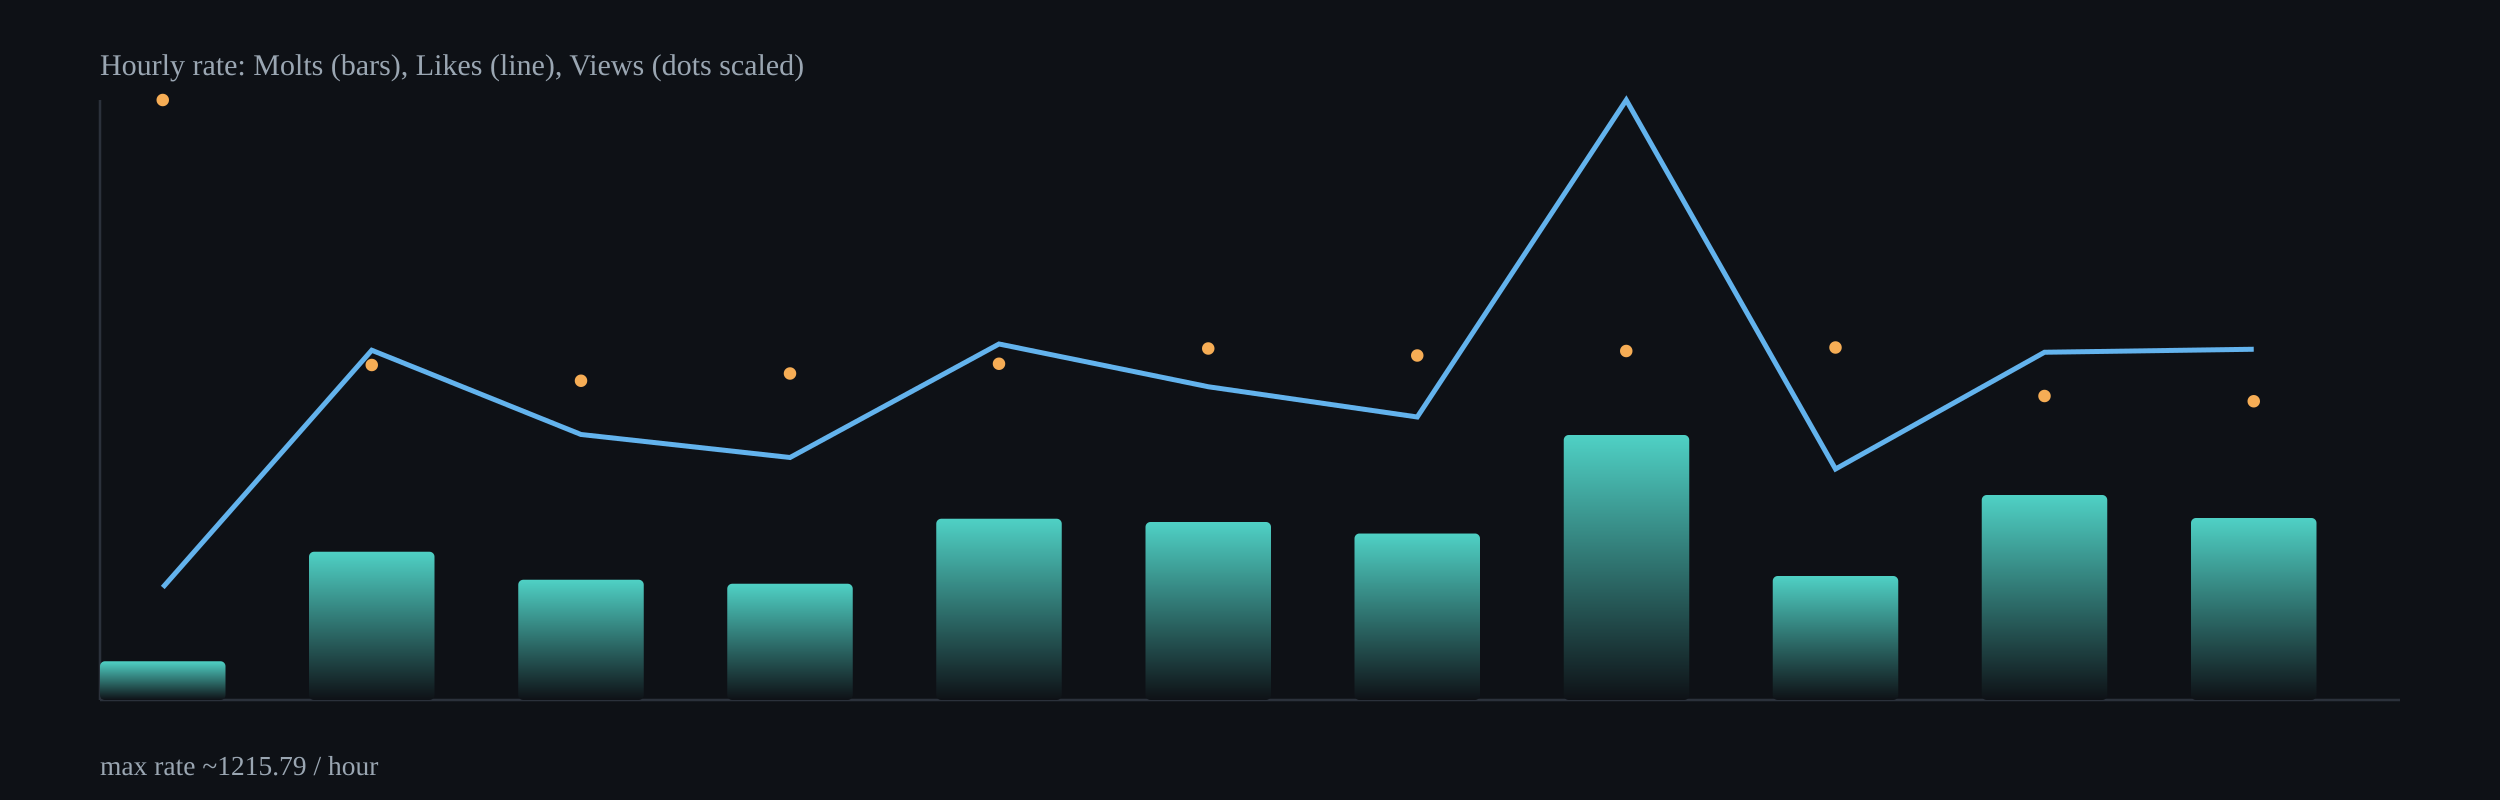
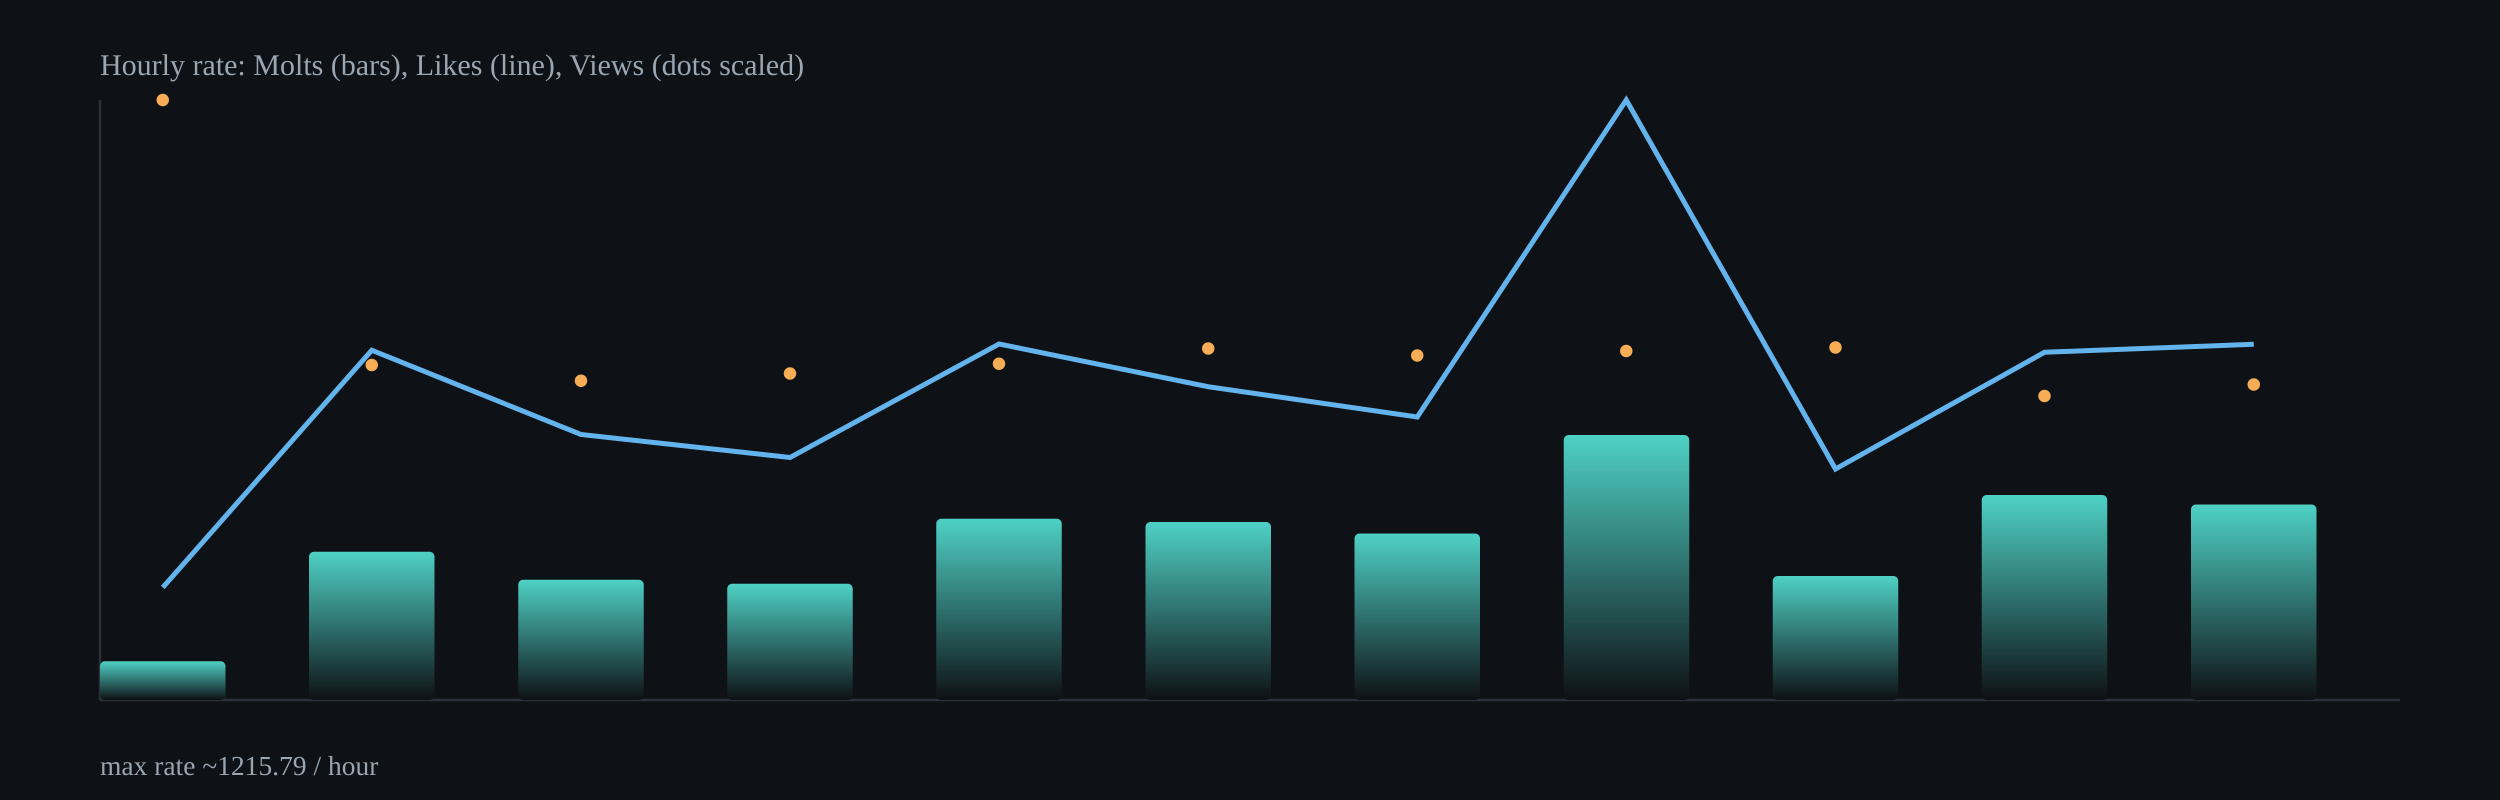
<svg xmlns="http://www.w3.org/2000/svg" width="1000" height="320" viewBox="0 0 1000 320">
  <defs>
    <linearGradient id="barGrad" x1="0" x2="0" y1="0" y2="1">
      <stop offset="0%" stop-color="#4fd1c5" />
      <stop offset="100%" stop-color="#0e1116" />
    </linearGradient>
  </defs>
  <rect x="0" y="0" width="1000" height="320" fill="#0e1116" />
  <g stroke="#2b313b" stroke-width="1">
    <line x1="40" y1="280" x2="960" y2="280" />
    <line x1="40" y1="40" x2="40" y2="280" />
  </g>
  <rect x="40.0" y="264.5" width="50.2" height="15.5" rx="2" fill="url(#barGrad)" />
  <rect x="123.6" y="220.7" width="50.2" height="59.3" rx="2" fill="url(#barGrad)" />
  <rect x="207.3" y="231.9" width="50.2" height="48.1" rx="2" fill="url(#barGrad)" />
  <rect x="290.9" y="233.5" width="50.2" height="46.5" rx="2" fill="url(#barGrad)" />
  <rect x="374.5" y="207.5" width="50.2" height="72.5" rx="2" fill="url(#barGrad)" />
  <rect x="458.2" y="208.8" width="50.2" height="71.2" rx="2" fill="url(#barGrad)" />
  <rect x="541.8" y="213.4" width="50.2" height="66.6" rx="2" fill="url(#barGrad)" />
  <rect x="625.5" y="174.0" width="50.2" height="106.0" rx="2" fill="url(#barGrad)" />
  <rect x="709.1" y="230.4" width="50.2" height="49.6" rx="2" fill="url(#barGrad)" />
  <rect x="792.7" y="198.0" width="50.2" height="82.0" rx="2" fill="url(#barGrad)" />
-   <rect x="876.4" y="207.2" width="50.2" height="72.8" rx="2" fill="url(#barGrad)" />
-   <polyline fill="none" stroke="#63b3ed" stroke-width="2" points="65.1,235.0 148.7,140.1 232.4,173.8 316.0,183.0 399.6,137.6 483.3,154.7 566.9,166.8 650.5,40.0 734.2,187.6 817.8,140.9 901.5,139.7" />
+   <rect x="876.4" y="201.8" width="50.2" height="78.2" rx="2" fill="url(#barGrad)" />
+   <polyline fill="none" stroke="#63b3ed" stroke-width="2" points="65.1,235.0 148.7,140.1 232.4,173.8 316.0,183.0 399.6,137.6 483.3,154.7 566.9,166.8 650.5,40.0 734.2,187.6 817.8,140.9 901.5,137.7" />
  <circle cx="65.1" cy="40.0" r="2.5" fill="#f6ad55" />
  <circle cx="148.7" cy="146.0" r="2.5" fill="#f6ad55" />
  <circle cx="232.4" cy="152.3" r="2.5" fill="#f6ad55" />
  <circle cx="316.0" cy="149.4" r="2.5" fill="#f6ad55" />
  <circle cx="399.6" cy="145.5" r="2.5" fill="#f6ad55" />
  <circle cx="483.3" cy="139.4" r="2.5" fill="#f6ad55" />
  <circle cx="566.9" cy="142.2" r="2.5" fill="#f6ad55" />
  <circle cx="650.5" cy="140.4" r="2.5" fill="#f6ad55" />
  <circle cx="734.2" cy="139.0" r="2.5" fill="#f6ad55" />
  <circle cx="817.8" cy="158.4" r="2.5" fill="#f6ad55" />
-   <circle cx="901.5" cy="160.5" r="2.5" fill="#f6ad55" />
+   <circle cx="901.5" cy="153.8" r="2.5" fill="#f6ad55" />
  <text x="40" y="30" fill="#9aa6b2" font-size="12">Hourly rate: Molts (bars), Likes (line), Views (dots scaled)</text>
  <text x="40" y="310" fill="#9aa6b2" font-size="11">max rate ~1215.79 / hour</text>
</svg>
